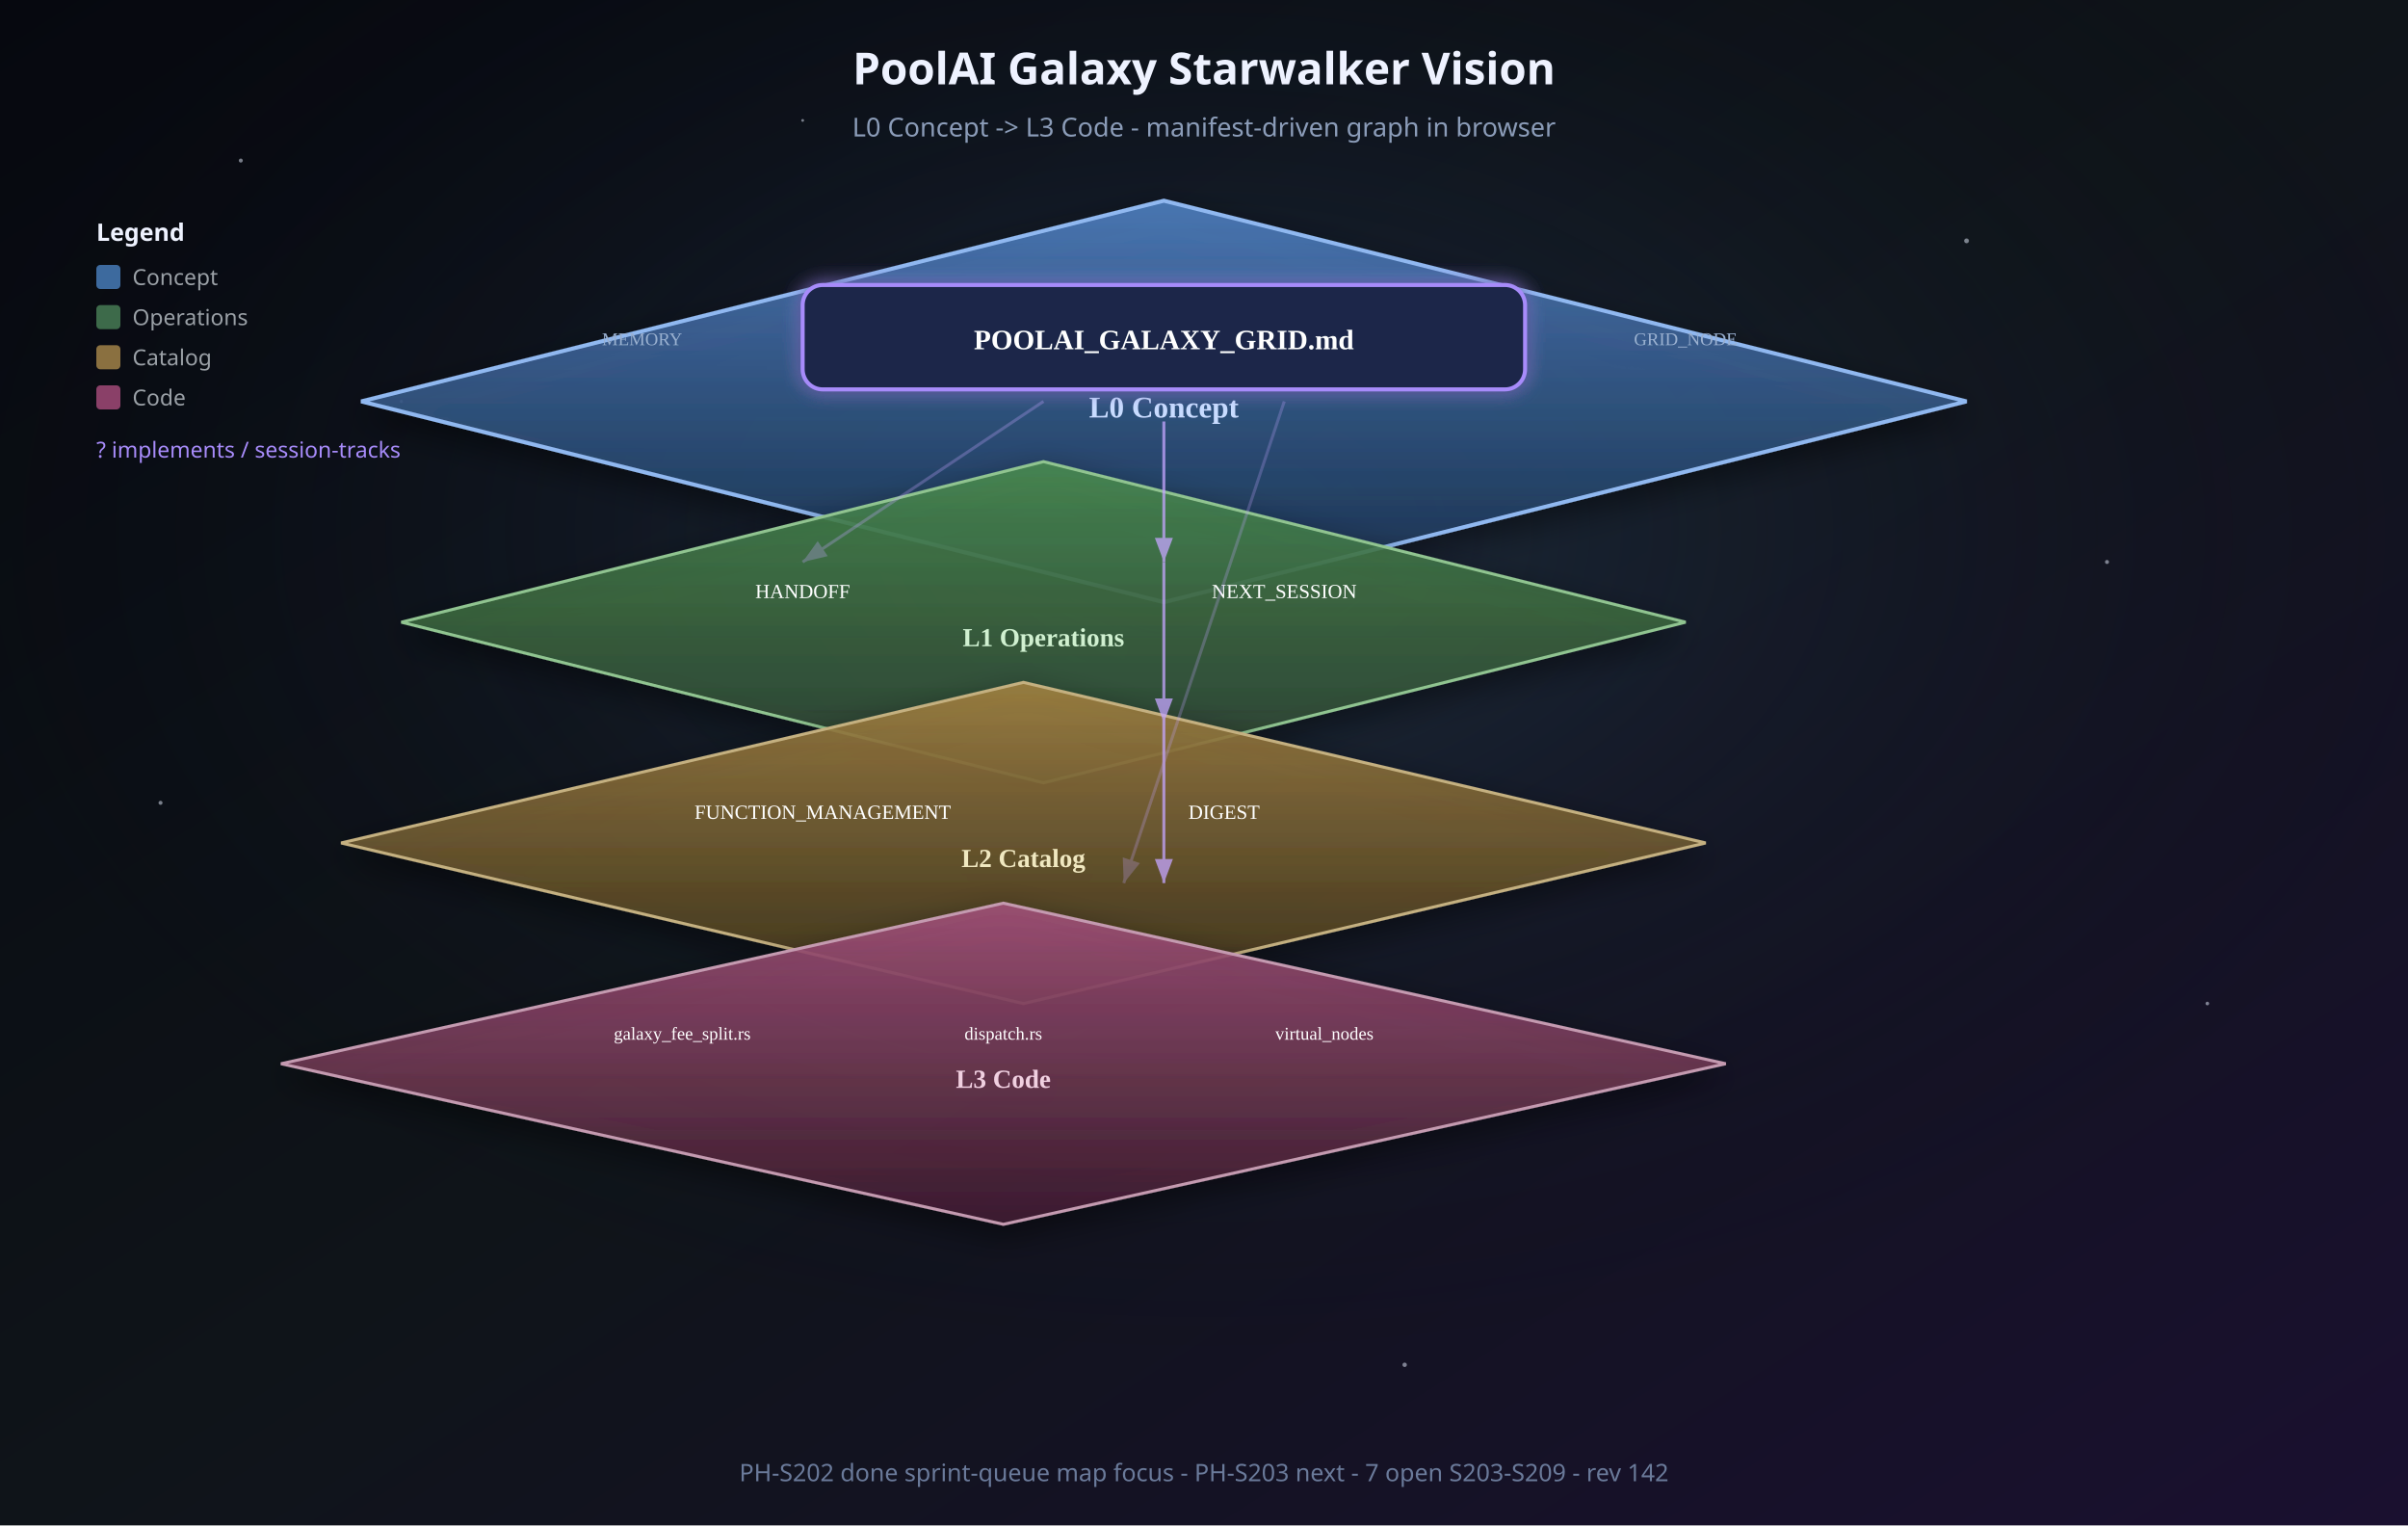
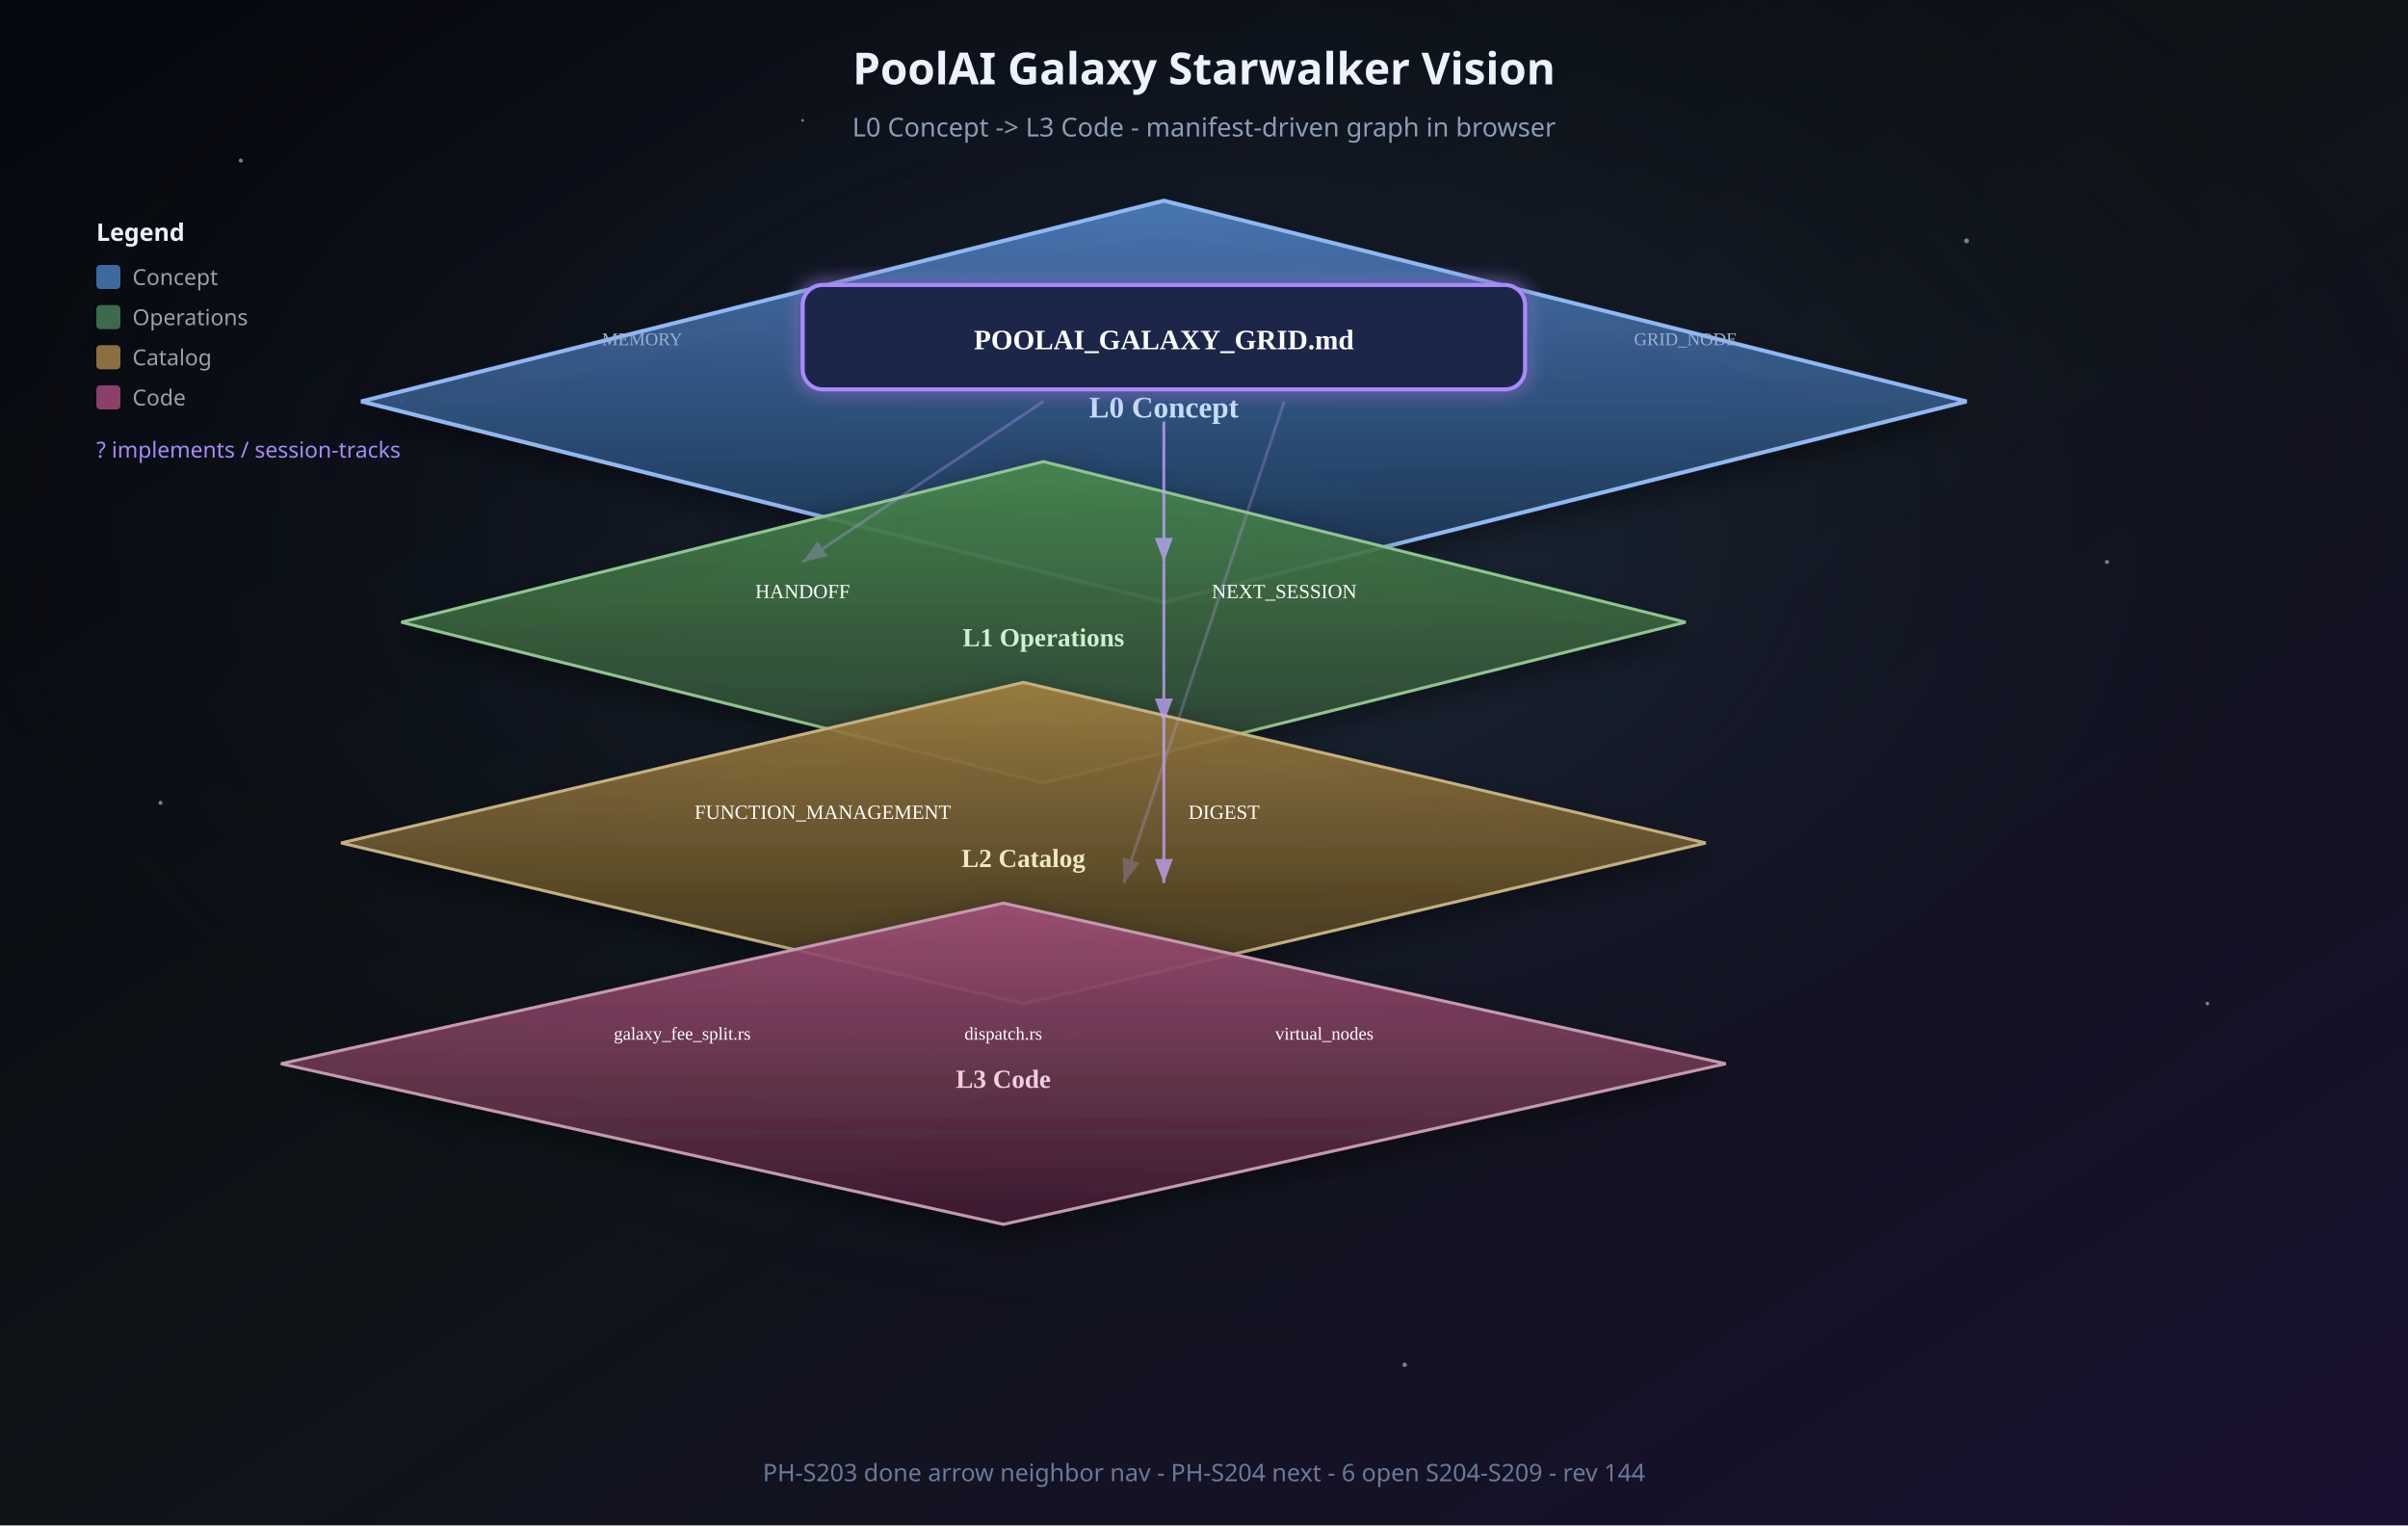
<svg xmlns="http://www.w3.org/2000/svg" viewBox="0 0 1200 760" role="img" aria-labelledby="title desc">
  <defs>
    <linearGradient id="bg" x1="0%" y1="0%" x2="100%" y2="100%">
      <stop offset="0%" stop-color="#06080f" />
      <stop offset="50%" stop-color="#0f1419" />
      <stop offset="100%" stop-color="#1a1030" />
    </linearGradient>
    <radialGradient id="nebula" cx="50%" cy="35%" r="55%">
      <stop offset="0%" stop-color="#3d5a8a" stop-opacity="0.35" />
      <stop offset="100%" stop-color="#06080f" stop-opacity="0" />
    </radialGradient>
    <linearGradient id="planeL0" x1="0%" y1="0%" x2="0%" y2="100%">
      <stop offset="0%" stop-color="#4a7ab8" stop-opacity="0.95" />
      <stop offset="100%" stop-color="#1e3350" stop-opacity="0.85" />
    </linearGradient>
    <linearGradient id="planeL1" x1="0%" y1="0%" x2="0%" y2="100%">
      <stop offset="0%" stop-color="#4a8a50" stop-opacity="0.9" />
      <stop offset="100%" stop-color="#2a4030" stop-opacity="0.85" />
    </linearGradient>
    <linearGradient id="planeL2" x1="0%" y1="0%" x2="0%" y2="100%">
      <stop offset="0%" stop-color="#a08040" stop-opacity="0.9" />
      <stop offset="100%" stop-color="#403520" stop-opacity="0.85" />
    </linearGradient>
    <linearGradient id="planeL3" x1="0%" y1="0%" x2="0%" y2="100%">
      <stop offset="0%" stop-color="#a05078" stop-opacity="0.9" />
      <stop offset="100%" stop-color="#402030" stop-opacity="0.85" />
    </linearGradient>
    <filter id="shadow" x="-30%" y="-30%" width="160%" height="160%">
      <feDropShadow dx="0" dy="6" stdDeviation="8" flood-color="#000" flood-opacity="0.5" />
    </filter>
    <filter id="glow" x="-50%" y="-50%" width="200%" height="200%">
      <feGaussianBlur stdDeviation="4" result="b" />
      <feMerge>
        <feMergeNode in="b" />
        <feMergeNode in="SourceGraphic" />
      </feMerge>
    </filter>
    <marker id="arrow" markerWidth="10" markerHeight="10" refX="8" refY="3" orient="auto">
      <path d="M0,0 L8,3 L0,6 Z" fill="#c4a5ff" />
    </marker>
  </defs>
  <rect width="1200" height="760" fill="url(#bg)" />
  <rect width="1200" height="760" fill="url(#nebula)" />
  <g fill="#e8f0ff" opacity="0.5">
    <circle cx="120" cy="80" r="1" />
    <circle cx="980" cy="120" r="1.2" />
    <circle cx="200" cy="200" r="0.8" />
    <circle cx="1050" cy="280" r="1" />
    <circle cx="80" cy="400" r="1" />
    <circle cx="1100" cy="500" r="0.9" />
    <circle cx="400" cy="60" r="0.7" />
    <circle cx="700" cy="680" r="1.1" />
  </g>
  <text x="600" y="42" text-anchor="middle" fill="#eef2ff" font-family="Segoe UI, system-ui, sans-serif" font-size="22" font-weight="600">PoolAI Galaxy Starwalker Vision</text>
  <text x="600" y="68" text-anchor="middle" fill="#8b9cb8" font-family="Segoe UI, system-ui, sans-serif" font-size="13">L0 Concept -&gt; L3 Code - manifest-driven graph in browser</text>
  <g transform="translate(180, 100)" filter="url(#shadow)">
    <path d="M0 100 L400 0 L800 100 L400 200 Z" fill="url(#planeL0)" stroke="#90b8f0" stroke-width="2" />
    <text x="400" y="108" text-anchor="middle" fill="#c8dcff" font-size="15" font-weight="700">L0 Concept</text>
    <g filter="url(#glow)">
      <rect x="220" y="42" width="360" height="52" rx="10" fill="#1a2848" stroke="#a78bfa" stroke-width="2" />
      <text x="400" y="74" text-anchor="middle" fill="#fff" font-size="14" font-weight="700">POOLAI_GALAXY_GRID.md</text>
    </g>
    <text x="140" y="72" text-anchor="middle" fill="#9ab0d0" font-size="9">MEMORY</text>
    <text x="660" y="72" text-anchor="middle" fill="#9ab0d0" font-size="9">GRID_NODE</text>
  </g>
  <g transform="translate(200, 230)" filter="url(#shadow)">
    <path d="M0 80 L320 0 L640 80 L320 160 Z" fill="url(#planeL1)" stroke="#90c490" stroke-width="1.5" />
    <text x="320" y="92" text-anchor="middle" fill="#d0f0d0" font-size="13" font-weight="600">L1 Operations</text>
    <text x="200" y="68" text-anchor="middle" fill="#fff" font-size="10">HANDOFF</text>
    <text x="440" y="68" text-anchor="middle" fill="#fff" font-size="10">NEXT_SESSION</text>
  </g>
  <g transform="translate(170, 340)" filter="url(#shadow)">
    <path d="M0 80 L340 0 L680 80 L340 160 Z" fill="url(#planeL2)" stroke="#c4b080" stroke-width="1.5" />
    <text x="340" y="92" text-anchor="middle" fill="#f0e8c0" font-size="13" font-weight="600">L2 Catalog</text>
    <text x="240" y="68" text-anchor="middle" fill="#fff" font-size="10">FUNCTION_MANAGEMENT</text>
    <text x="440" y="68" text-anchor="middle" fill="#fff" font-size="10">DIGEST</text>
  </g>
  <g transform="translate(140, 450)" filter="url(#shadow)">
    <path d="M0 80 L360 0 L720 80 L360 160 Z" fill="url(#planeL3)" stroke="#c49ab0" stroke-width="1.5" />
    <text x="360" y="92" text-anchor="middle" fill="#f0d0e0" font-size="13" font-weight="600">L3 Code</text>
    <text x="200" y="68" text-anchor="middle" fill="#fff" font-size="9">galaxy_fee_split.rs</text>
    <text x="360" y="68" text-anchor="middle" fill="#fff" font-size="9">dispatch.rs</text>
    <text x="520" y="68" text-anchor="middle" fill="#fff" font-size="9">virtual_nodes</text>
  </g>
  <g fill="none" stroke="#c4a5ff" stroke-width="1.5" marker-end="url(#arrow)" opacity="0.75">
    <path d="M580 210 L580 280" />
    <path d="M580 280 L580 360" />
    <path d="M580 360 L580 440" />
    <path d="M520 200 L400 280" opacity="0.4" />
    <path d="M640 200 L560 440" opacity="0.35" />
  </g>
  <g transform="translate(48, 120)" font-family="Segoe UI, system-ui, sans-serif" font-size="11">
    <text x="0" y="0" fill="#eef2ff" font-weight="600" font-size="12">Legend</text>
    <rect x="0" y="12" width="12" height="12" rx="2" fill="#3d6a9e" />
    <text x="18" y="22" fill="#9aa0a6">Concept</text>
    <rect x="0" y="32" width="12" height="12" rx="2" fill="#3d6a4a" />
    <text x="18" y="42" fill="#9aa0a6">Operations</text>
    <rect x="0" y="52" width="12" height="12" rx="2" fill="#8a7040" />
    <text x="18" y="62" fill="#9aa0a6">Catalog</text>
    <rect x="0" y="72" width="12" height="12" rx="2" fill="#8a4068" />
    <text x="18" y="82" fill="#9aa0a6">Code</text>
    <text x="0" y="108" fill="#a78bfa">? implements / session-tracks</text>
  </g>
-   <text x="600" y="738" text-anchor="middle" fill="#6a7a9a" font-family="Segoe UI, system-ui, sans-serif" font-size="12">PH-S202 done sprint-queue map focus - PH-S203 next - 7 open S203-S209 - rev 142</text>
+   <text x="600" y="738" text-anchor="middle" fill="#6a7a9a" font-family="Segoe UI, system-ui, sans-serif" font-size="12">PH-S203 done arrow neighbor nav - PH-S204 next - 6 open S204-S209 - rev 144</text>
</svg>
